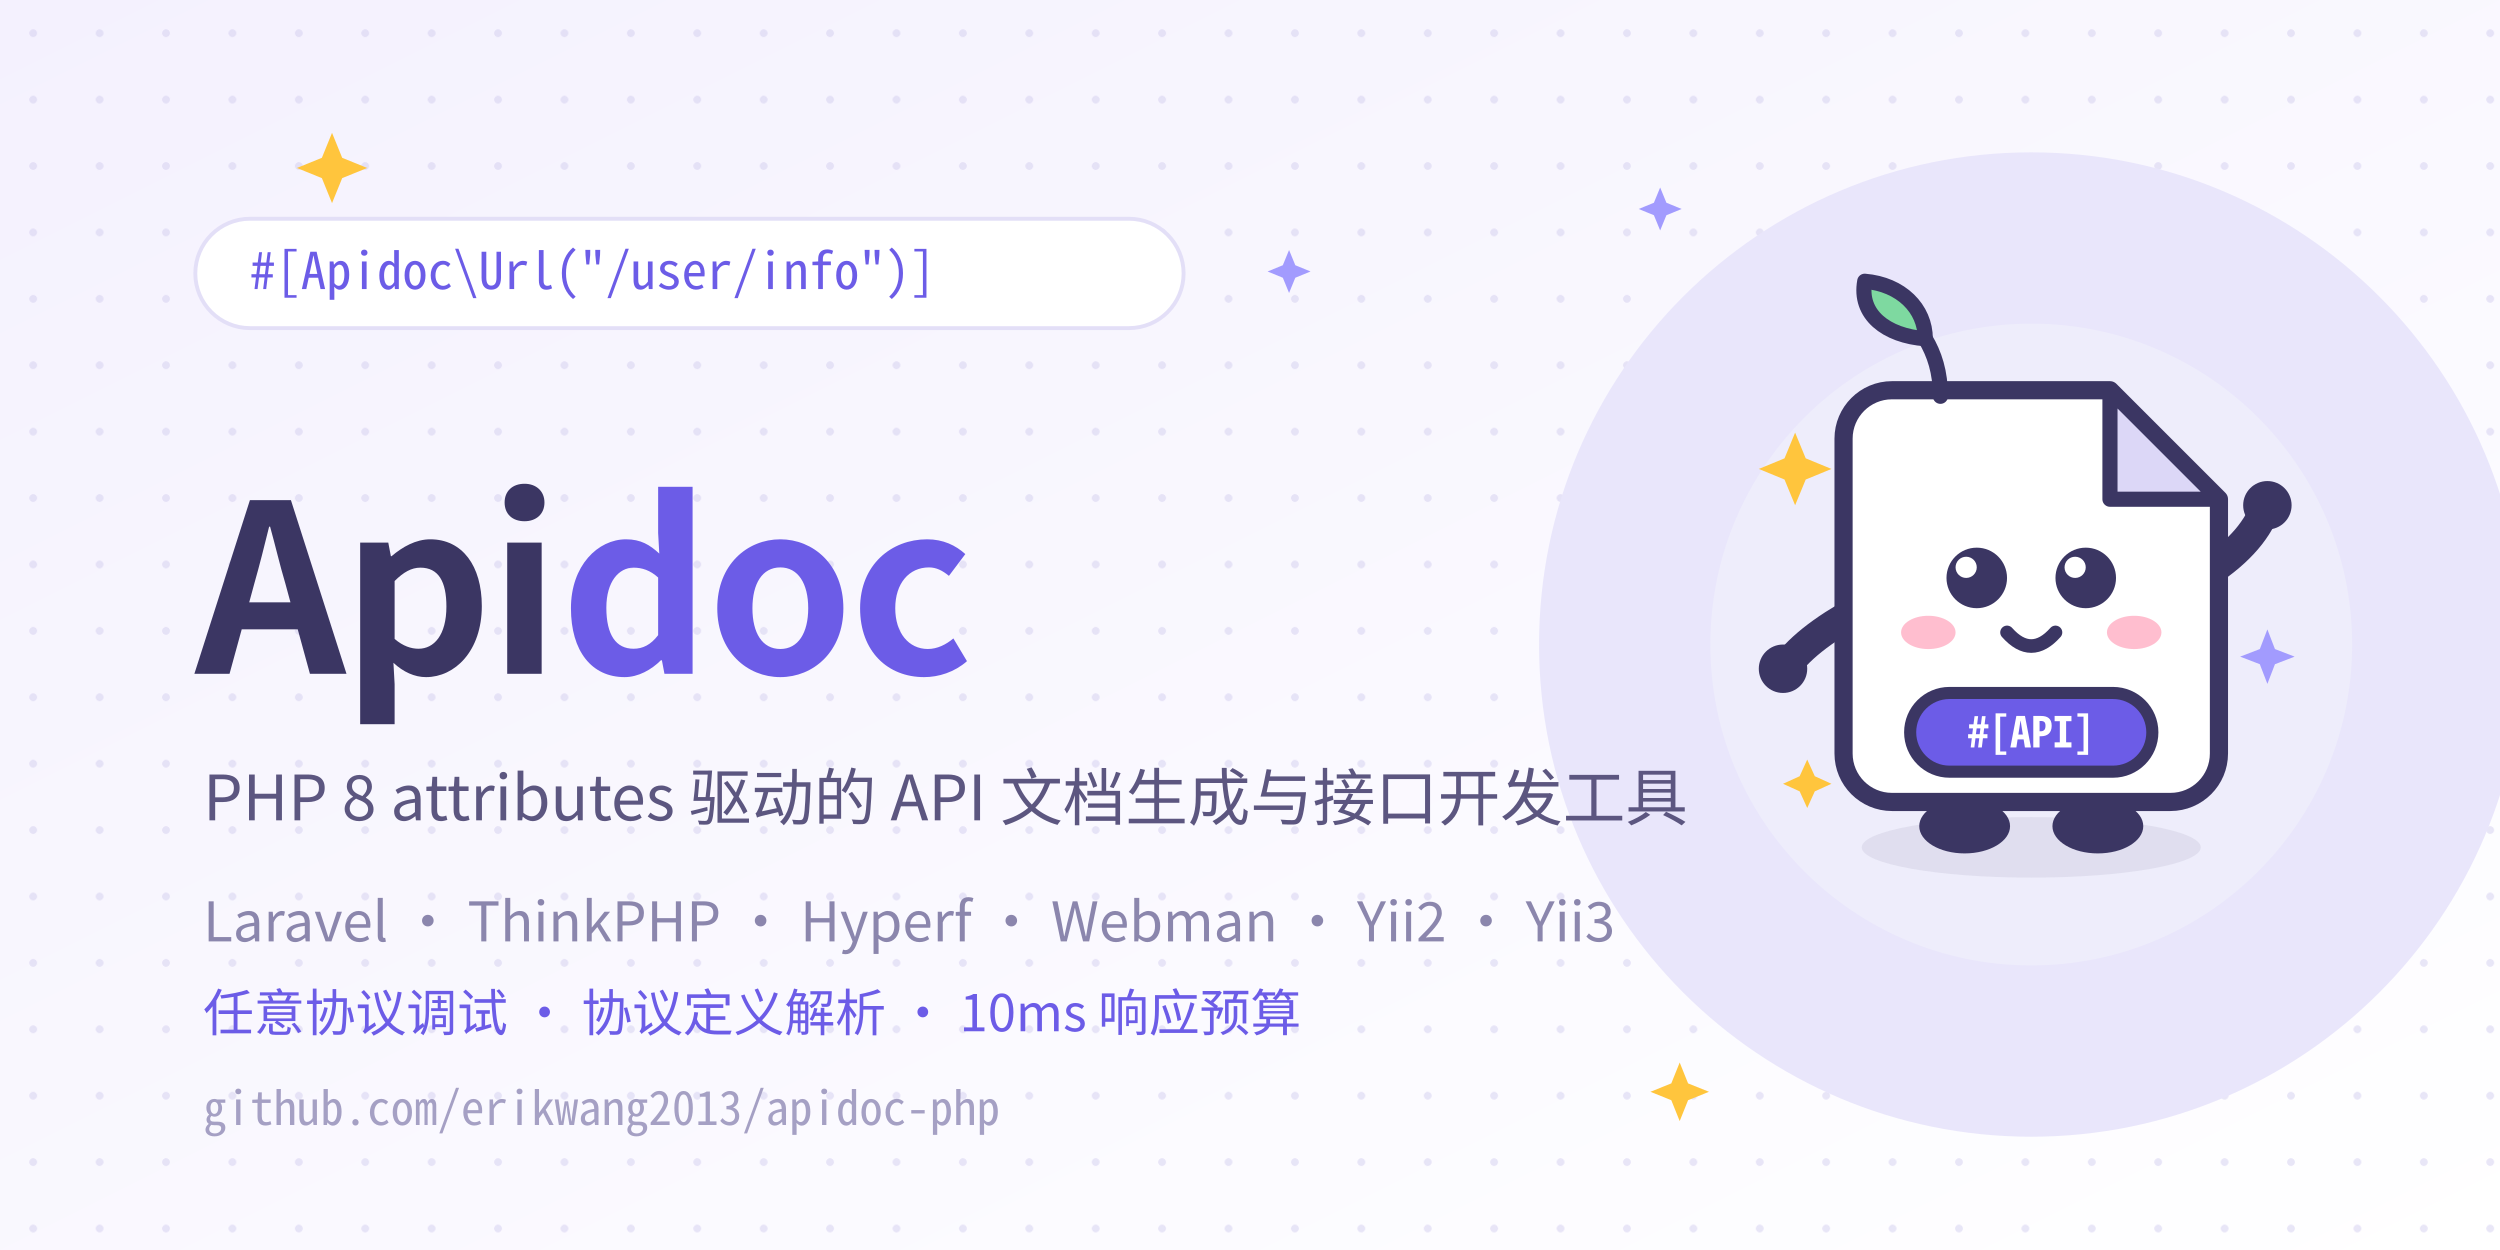
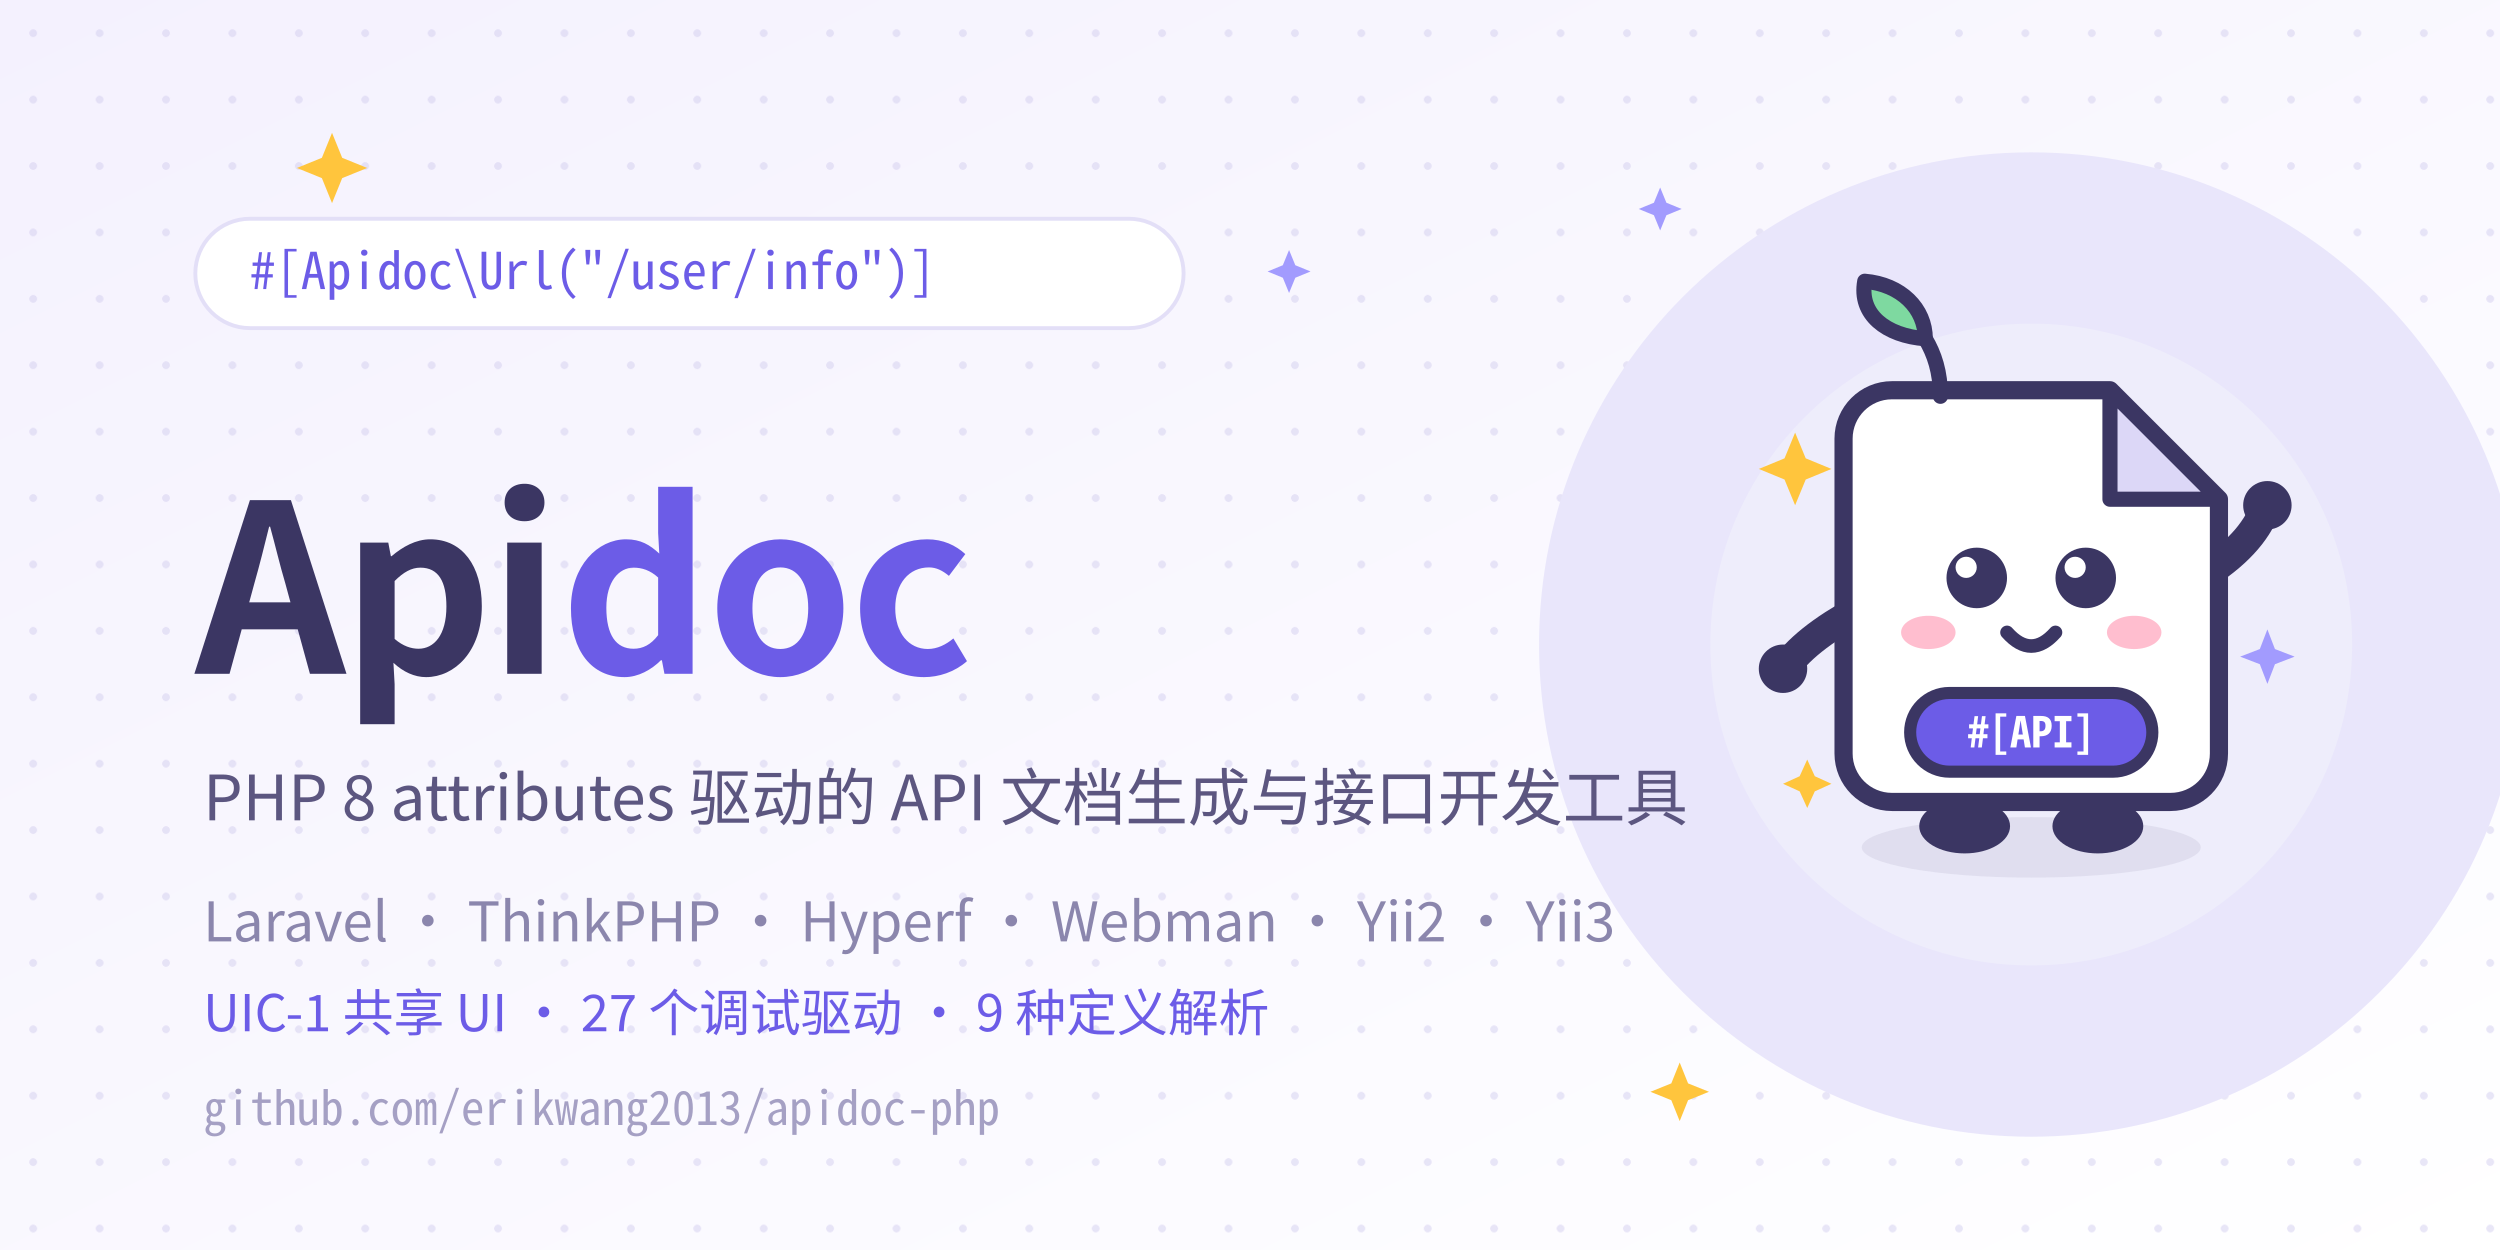
<svg xmlns="http://www.w3.org/2000/svg" viewBox="0 0 1280 640" width="1280" height="640" role="img" aria-label="Apidoc — 基于 PHP 8 attributes 的 API 文档生成与接口开发工具">
  <defs>
    <linearGradient id="bg" x1="0" y1="0" x2="1" y2="1">
      <stop offset="0" stop-color="#F4F1FE" />
      <stop offset="1" stop-color="#FFFFFF" />
    </linearGradient>
    <pattern id="dots" width="34" height="34" patternUnits="userSpaceOnUse">
      <circle cx="17" cy="17" r="2" fill="#CFC9EE" opacity=".45" />
    </pattern>
  </defs>
  <rect width="1280" height="640" fill="url(#bg)" />
  <rect width="1280" height="640" fill="url(#dots)" />
  <circle cx="1040" cy="330" r="252" fill="#E9E6FB" />
  <g transform="translate(838.5 119.2) scale(1.55)" stroke-linecap="round" stroke-linejoin="round">
    <circle cx="130" cy="136" r="106" fill="#EEEDFB" />
    <ellipse cx="130" cy="203" rx="56" ry="10" fill="#3B3663" opacity=".08" />
    <g fill="none" stroke="#3B3663" stroke-width="10">
      <path d="M 78 122 Q 58 132 50 142" />
      <path d="M 182 116 Q 200 106 206 94" />
    </g>
    <g fill="#3B3663">
      <ellipse cx="108" cy="196" rx="15" ry="9" />
      <ellipse cx="152" cy="196" rx="15" ry="9" />
    </g>
    <path d="M 84 52 H 156 L 192 88 V 172 A 16 16 0 0 1 176 188 H 84 A 16 16 0 0 1 68 172 V 68 A 16 16 0 0 1 84 52 Z" fill="#FFFFFF" stroke="#3B3663" stroke-width="6" />
    <path d="M 156 52 L 156 88 L 192 88 Z" fill="#DCD7F7" stroke="#3B3663" stroke-width="5" />
    <path d="M 100 54 C 100 46 98 40 95 35" fill="none" stroke="#3B3663" stroke-width="5" />
    <path d="M 95 35 C 82 34 73 27 75 16 C 87 17 95 25 95 35 Z" fill="#7ED9A0" stroke="#3B3663" stroke-width="5" />
    <g fill="#3B3663">
      <circle cx="112" cy="114" r="10" />
      <circle cx="148" cy="114" r="10" />
    </g>
    <g fill="#FFFFFF">
      <circle cx="108.5" cy="110.5" r="3.5" />
      <circle cx="144.5" cy="110.5" r="3.5" />
    </g>
    <g fill="#FFB3C7" opacity=".85">
      <ellipse cx="96" cy="132" rx="9" ry="5.5" />
      <ellipse cx="164" cy="132" rx="9" ry="5.5" />
    </g>
    <path d="M 122 132 Q 130 141 138 132" fill="none" stroke="#3B3663" stroke-width="4.5" />
    <rect x="90" y="152" width="80" height="26" rx="13" fill="#6C5CE7" stroke="#3B3663" stroke-width="4" />
    <text x="130" y="170" text-anchor="middle" font-family="Source Han Mono, Noto Sans Mono CJK SC, monospace" font-size="14" font-weight="700" fill="#FFFFFF">#[API]</text>
    <g fill="#3B3663">
      <circle cx="48" cy="144" r="8" />
      <circle cx="208" cy="90" r="8" />
    </g>
    <g fill="#FFC53D">
      <path d="M 52 66 L 55.5 74.5 L 64 78 L 55.5 81.5 L 52 90 L 48.5 81.5 L 40 78 L 48.5 74.5 Z" />
      <path d="M 56 174 L 58.5 179.5 L 64 182 L 58.5 184.5 L 56 190 L 53.5 184.5 L 48 182 L 53.5 179.5 Z" />
    </g>
    <path d="M 208 131 L 210.5 137.5 L 217 140 L 210.5 142.5 L 208 149 L 205.5 142.5 L 199 140 L 205.5 137.5 Z" fill="#A29BFE" />
  </g>
  <g fill="#FFC53D">
    <path d="M 170 68 L 175.2 80.8 L 188 86 L 175.2 91.2 L 170 104 L 164.8 91.2 L 152 86 L 164.8 80.8 Z" />
    <path d="M 860 544 L 864.3 554.7 L 875 559 L 864.3 563.3 L 860 574 L 855.7 563.3 L 845 559 L 855.7 554.7 Z" />
  </g>
  <g fill="#A29BFE">
    <path d="M 850 96 L 853.2 103.8 L 861 107 L 853.2 110.2 L 850 118 L 846.8 110.2 L 839 107 L 846.8 103.8 Z" />
    <path d="M 660 128 L 663.2 135.8 L 671 139 L 663.2 142.2 L 660 150 L 656.8 142.2 L 649 139 L 656.8 135.8 Z" />
  </g>
  <rect x="100" y="112" width="506" height="56" rx="28" fill="#FFFFFF" stroke="#E3DFF7" stroke-width="2" />
  <text x="128" y="148" font-family="Source Han Mono, Noto Sans Mono CJK SC, monospace" font-size="26" fill="#6C5CE7">#[Apidoc\Url("/user/info")]</text>
  <text x="100" y="345" font-family="Noto Sans CJK SC, sans-serif" font-size="120" font-weight="700" letter-spacing="-2" fill="#3B3663">Api<tspan fill="#6C5CE7">doc</tspan>
  </text>
  <text x="104" y="420" font-family="Noto Sans CJK SC, sans-serif" font-size="32" fill="#5C5680">PHP 8 attributes 驱动的 API 文档生成与接口开发工具</text>
  <text x="104" y="482" font-family="Noto Sans CJK SC, sans-serif" font-size="28" fill="#8B86AD">Laravel · ThinkPHP · Hyperf · Webman · Yii2 · Yii3</text>
-   <text x="104" y="528" font-family="Noto Sans CJK SC, sans-serif" font-size="26" fill="#6C5CE7">任意协议调试 · 协议定义解析 · 10ms 响应预算</text>
+   <text x="104" y="528" font-family="Noto Sans CJK SC, sans-serif" font-size="26" fill="#6C5CE7">UIC-1 共享 UI · 27 个调试驱动 · 9 种定义解析</text>
  <text x="104" y="576" font-family="Source Han Mono, Noto Sans Mono CJK SC, monospace" font-size="24" fill="#A5A0C4">github.com/erikwang2013/apidoc-php</text>
</svg>
